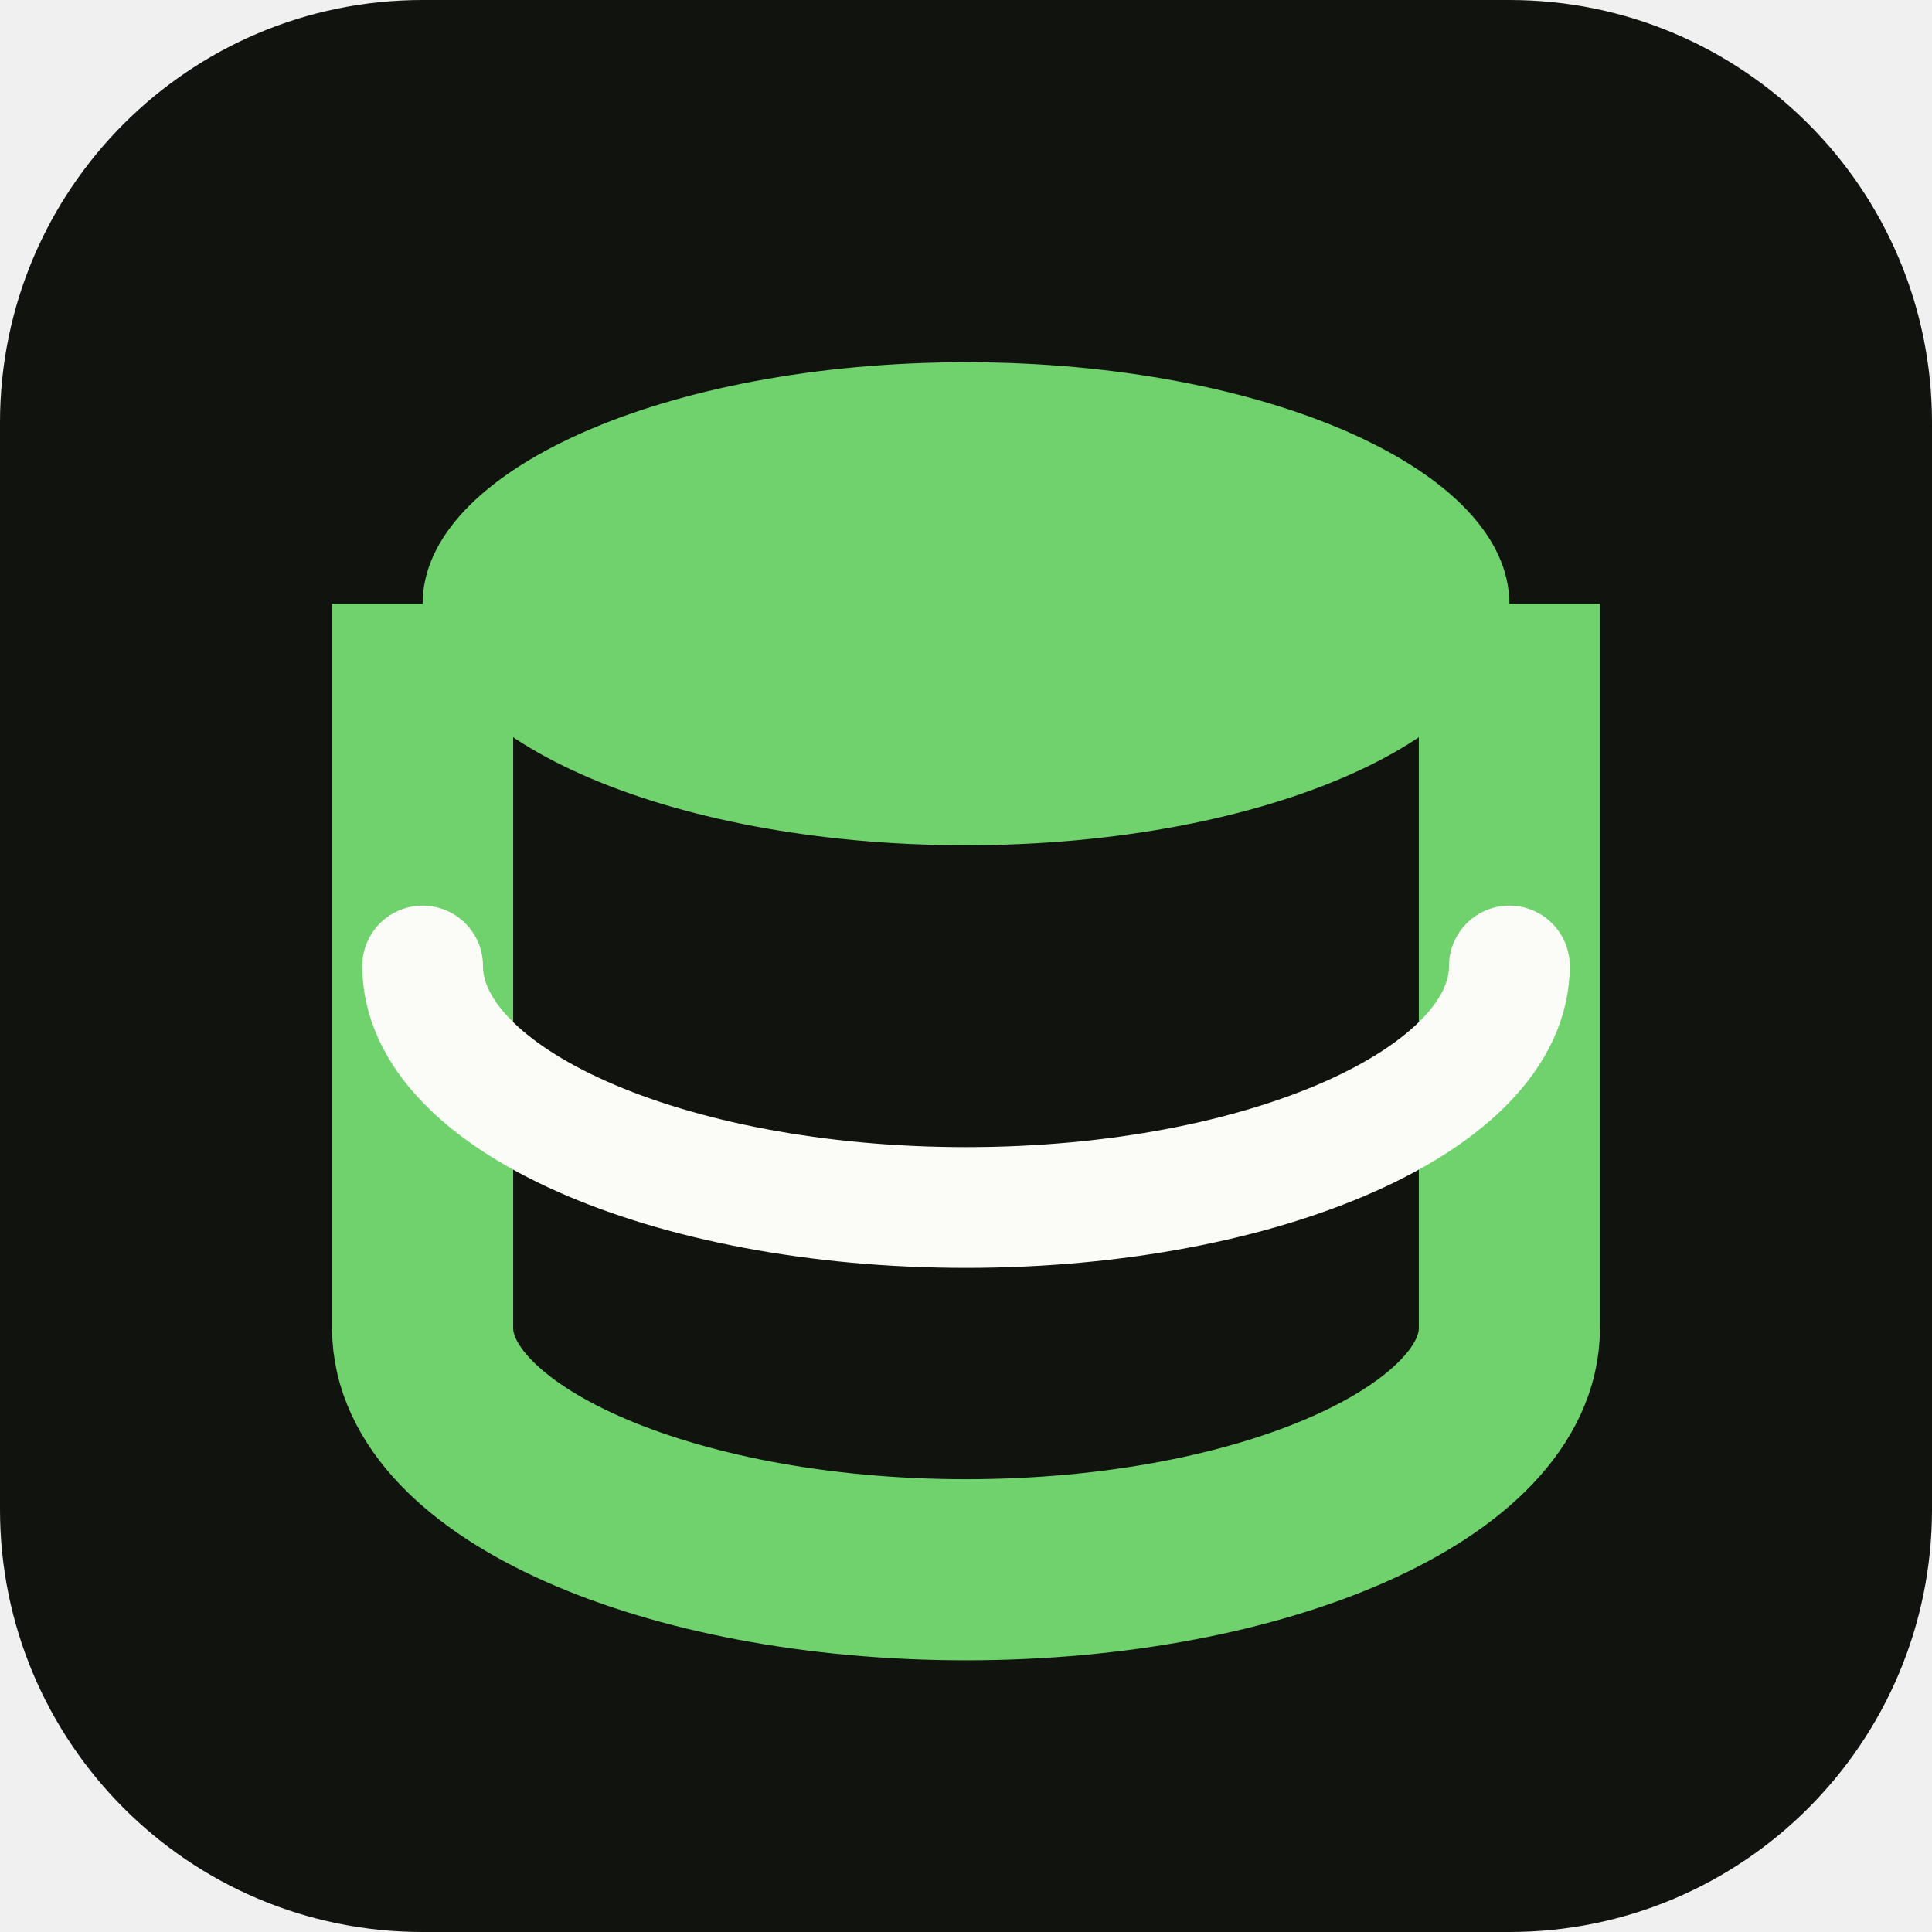
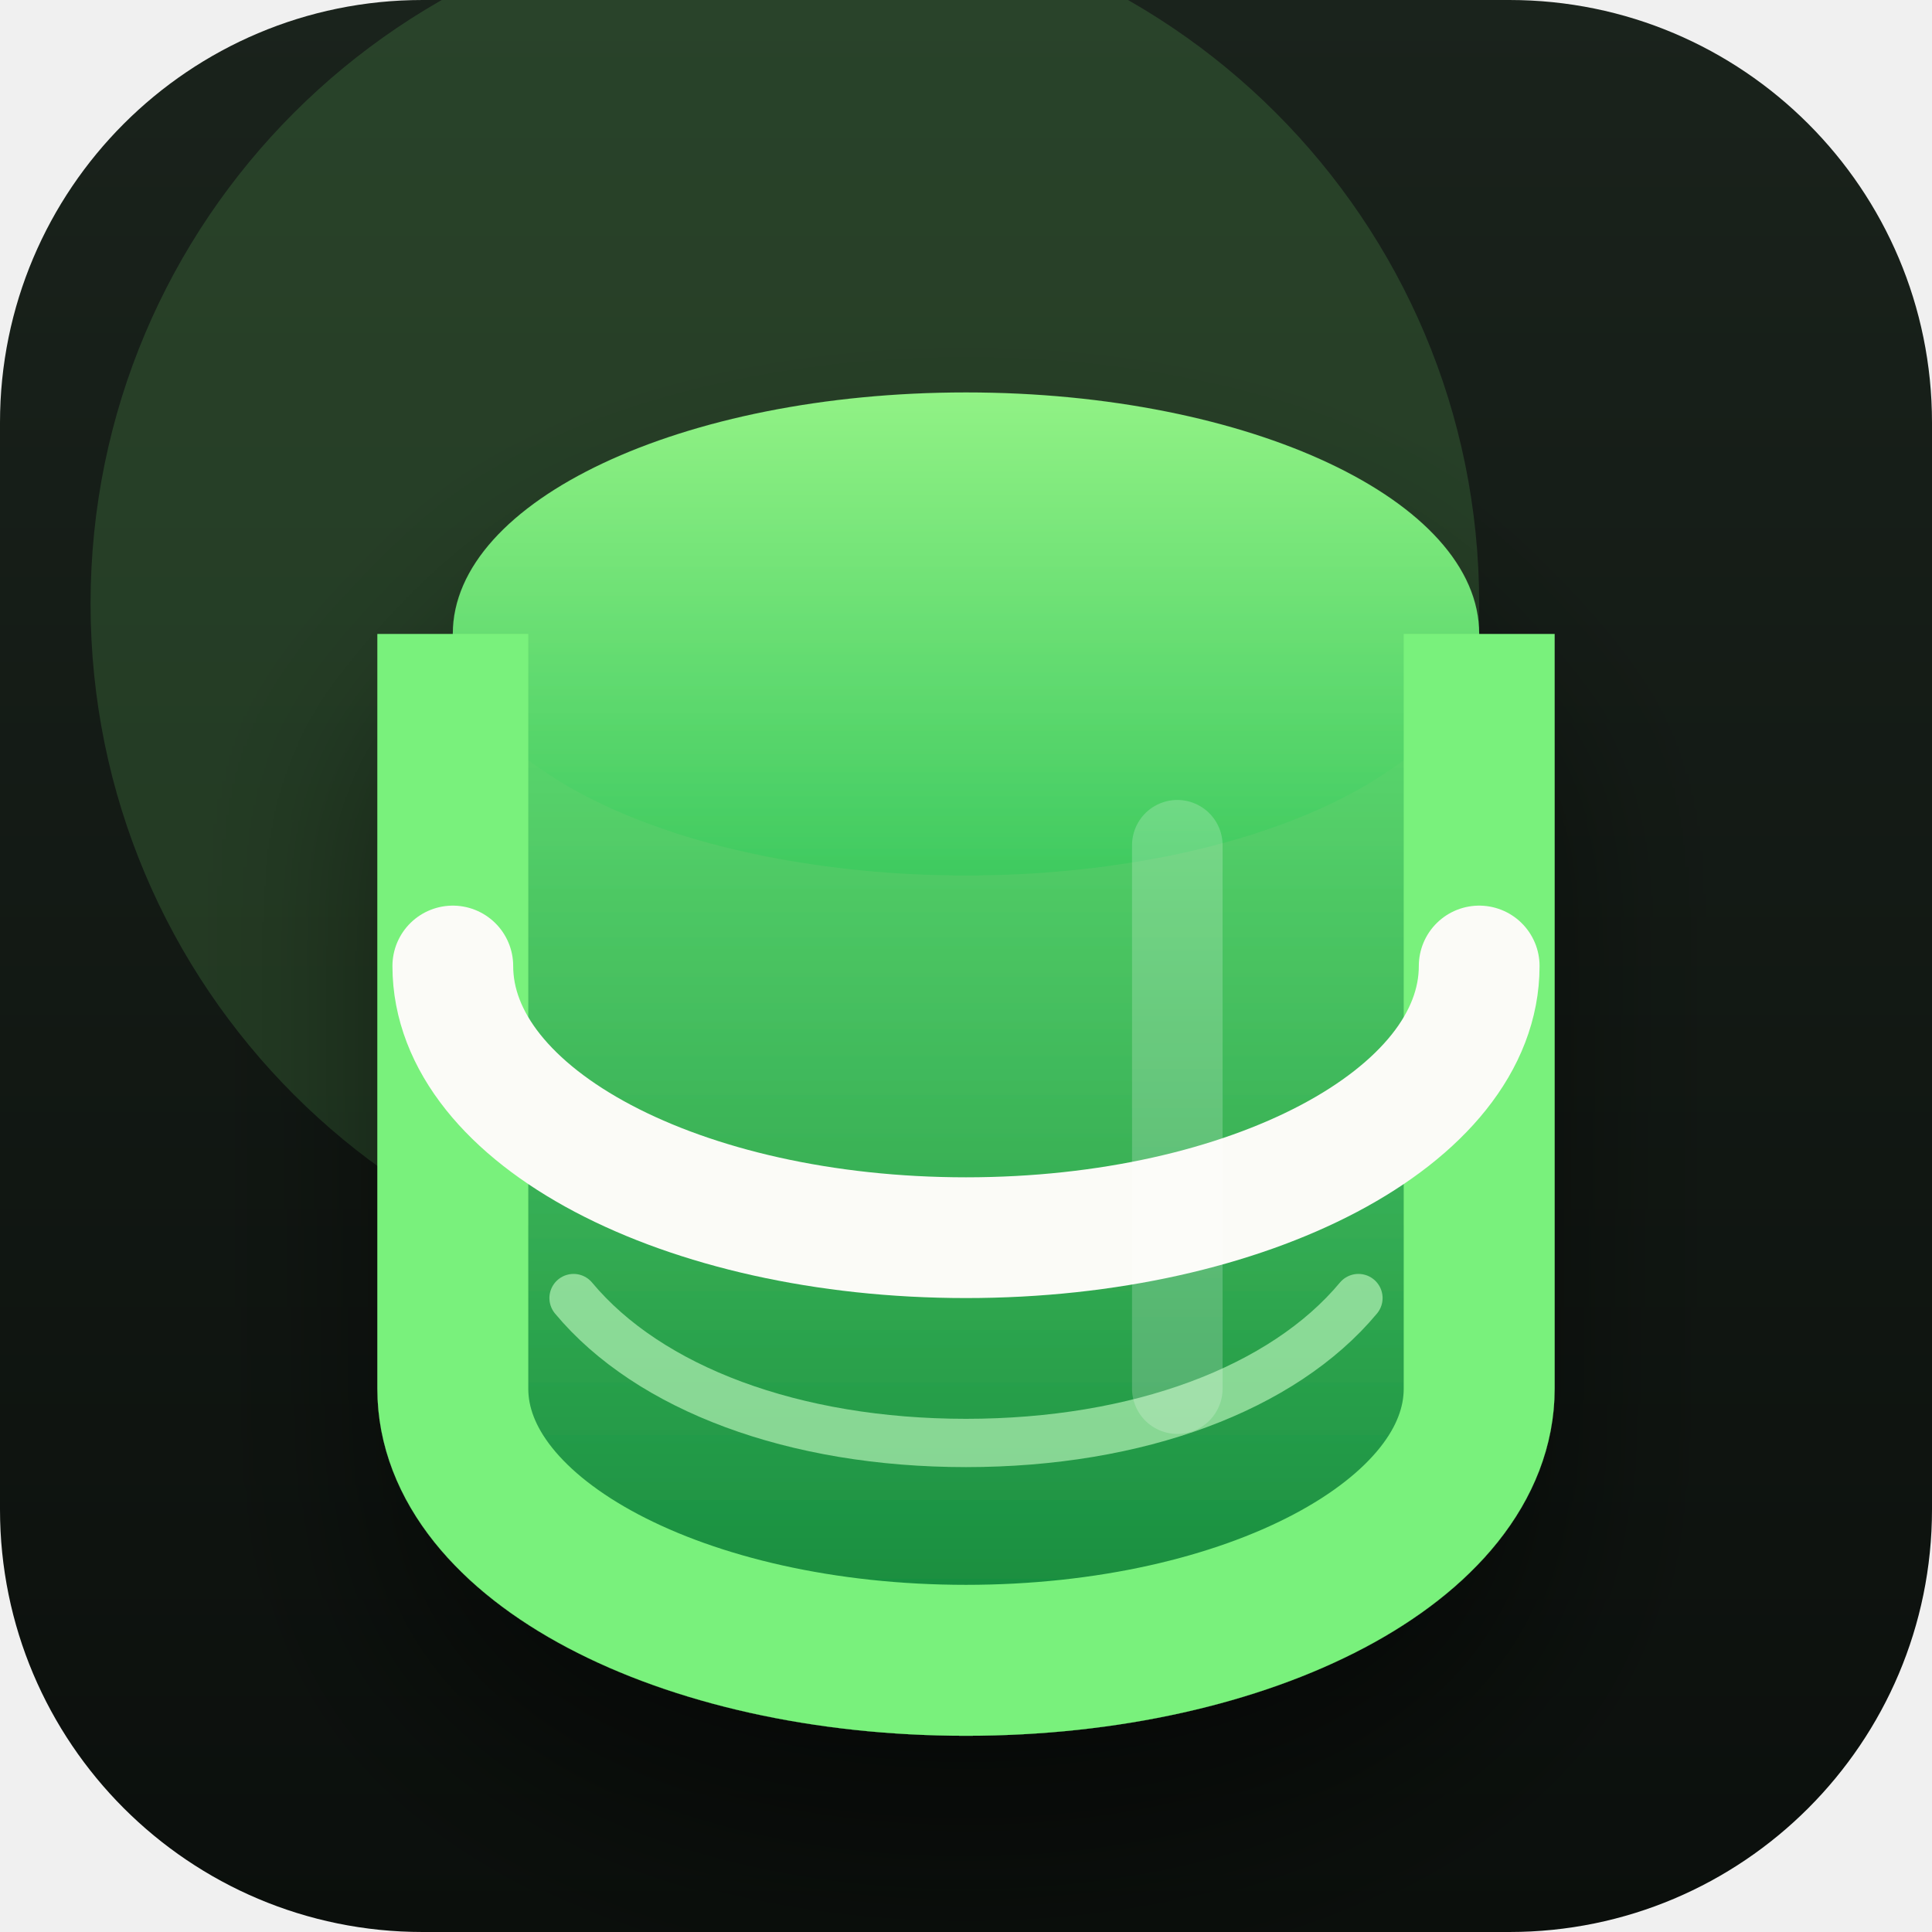
<svg xmlns="http://www.w3.org/2000/svg" viewBox="0 0 64 64" role="img" aria-label="DopeDB">
-   <rect width="64" height="64" rx="14" fill="#11130f" />
-   <ellipse cx="32" cy="20" rx="18" ry="8" fill="#6fd26c" />
-   <path d="M14 20v24c0 4.4 8.1 8 18 8s18-3.6 18-8V20" fill="none" stroke="#6fd26c" stroke-width="6" stroke-linejoin="round" />
-   <path d="M14 32c0 4.4 8.1 8 18 8s18-3.6 18-8" fill="none" stroke="#fbfbf7" stroke-width="4" stroke-linecap="round" />
+   <defs>
+     <linearGradient id="bg" x1="0" y1="0" x2="0" y2="1">
+       <stop offset="0" stop-color="#1a231c" />
+       <stop offset="1" stop-color="#0b0f0c" />
+     </linearGradient>
+     <linearGradient id="body" x1="0" y1="0" x2="0" y2="1">
+       <stop offset="0" stop-color="#62de72" />
+       <stop offset="1" stop-color="#13883c" />
+     </linearGradient>
+     <linearGradient id="top" x1="0" y1="0" x2="0" y2="1">
+       <stop offset="0" stop-color="#91f285" />
+       <stop offset="1" stop-color="#3fca60" />
+     </linearGradient>
+     <filter id="shadow" x="-30%" y="-30%" width="160%" height="170%">
+       <feDropShadow dx="0" dy="4" stdDeviation="3" flood-color="#000" flood-opacity=".45" />
+     </filter>
+   </defs>
+   <rect width="64" height="64" rx="14" fill="url(#bg)" />
+   <circle cx="26" cy="20" r="23" fill="#6fd26c" opacity=".18" />
+   <g filter="url(#shadow)">
+     <path d="M15 21h34v25c0 5-7.6 9-17 9s-17-4-17-9z" fill="url(#body)" />
+     <ellipse cx="32" cy="21" rx="17" ry="8" fill="url(#top)" />
+     <path d="M15 21v25c0 5 7.6 9 17 9s17-4 17-9V21" fill="none" stroke="#79f17b" stroke-width="5" stroke-linejoin="round" />
+     <path d="M15 32c0 5 7.6 9 17 9s17-4 17-9" fill="none" stroke="#fbfbf7" stroke-width="4" stroke-linecap="round" />
+     <path d="M19 43c2.5 3 7.3 4.8 13 4.8S42.5 46 45 43" fill="none" stroke="#bdf7bd" stroke-width="1.6" stroke-linecap="round" opacity=".65" />
+     <path d="M39 28v18" stroke="#fff" stroke-width="3" stroke-linecap="round" opacity=".2" />
+   </g>
</svg>
